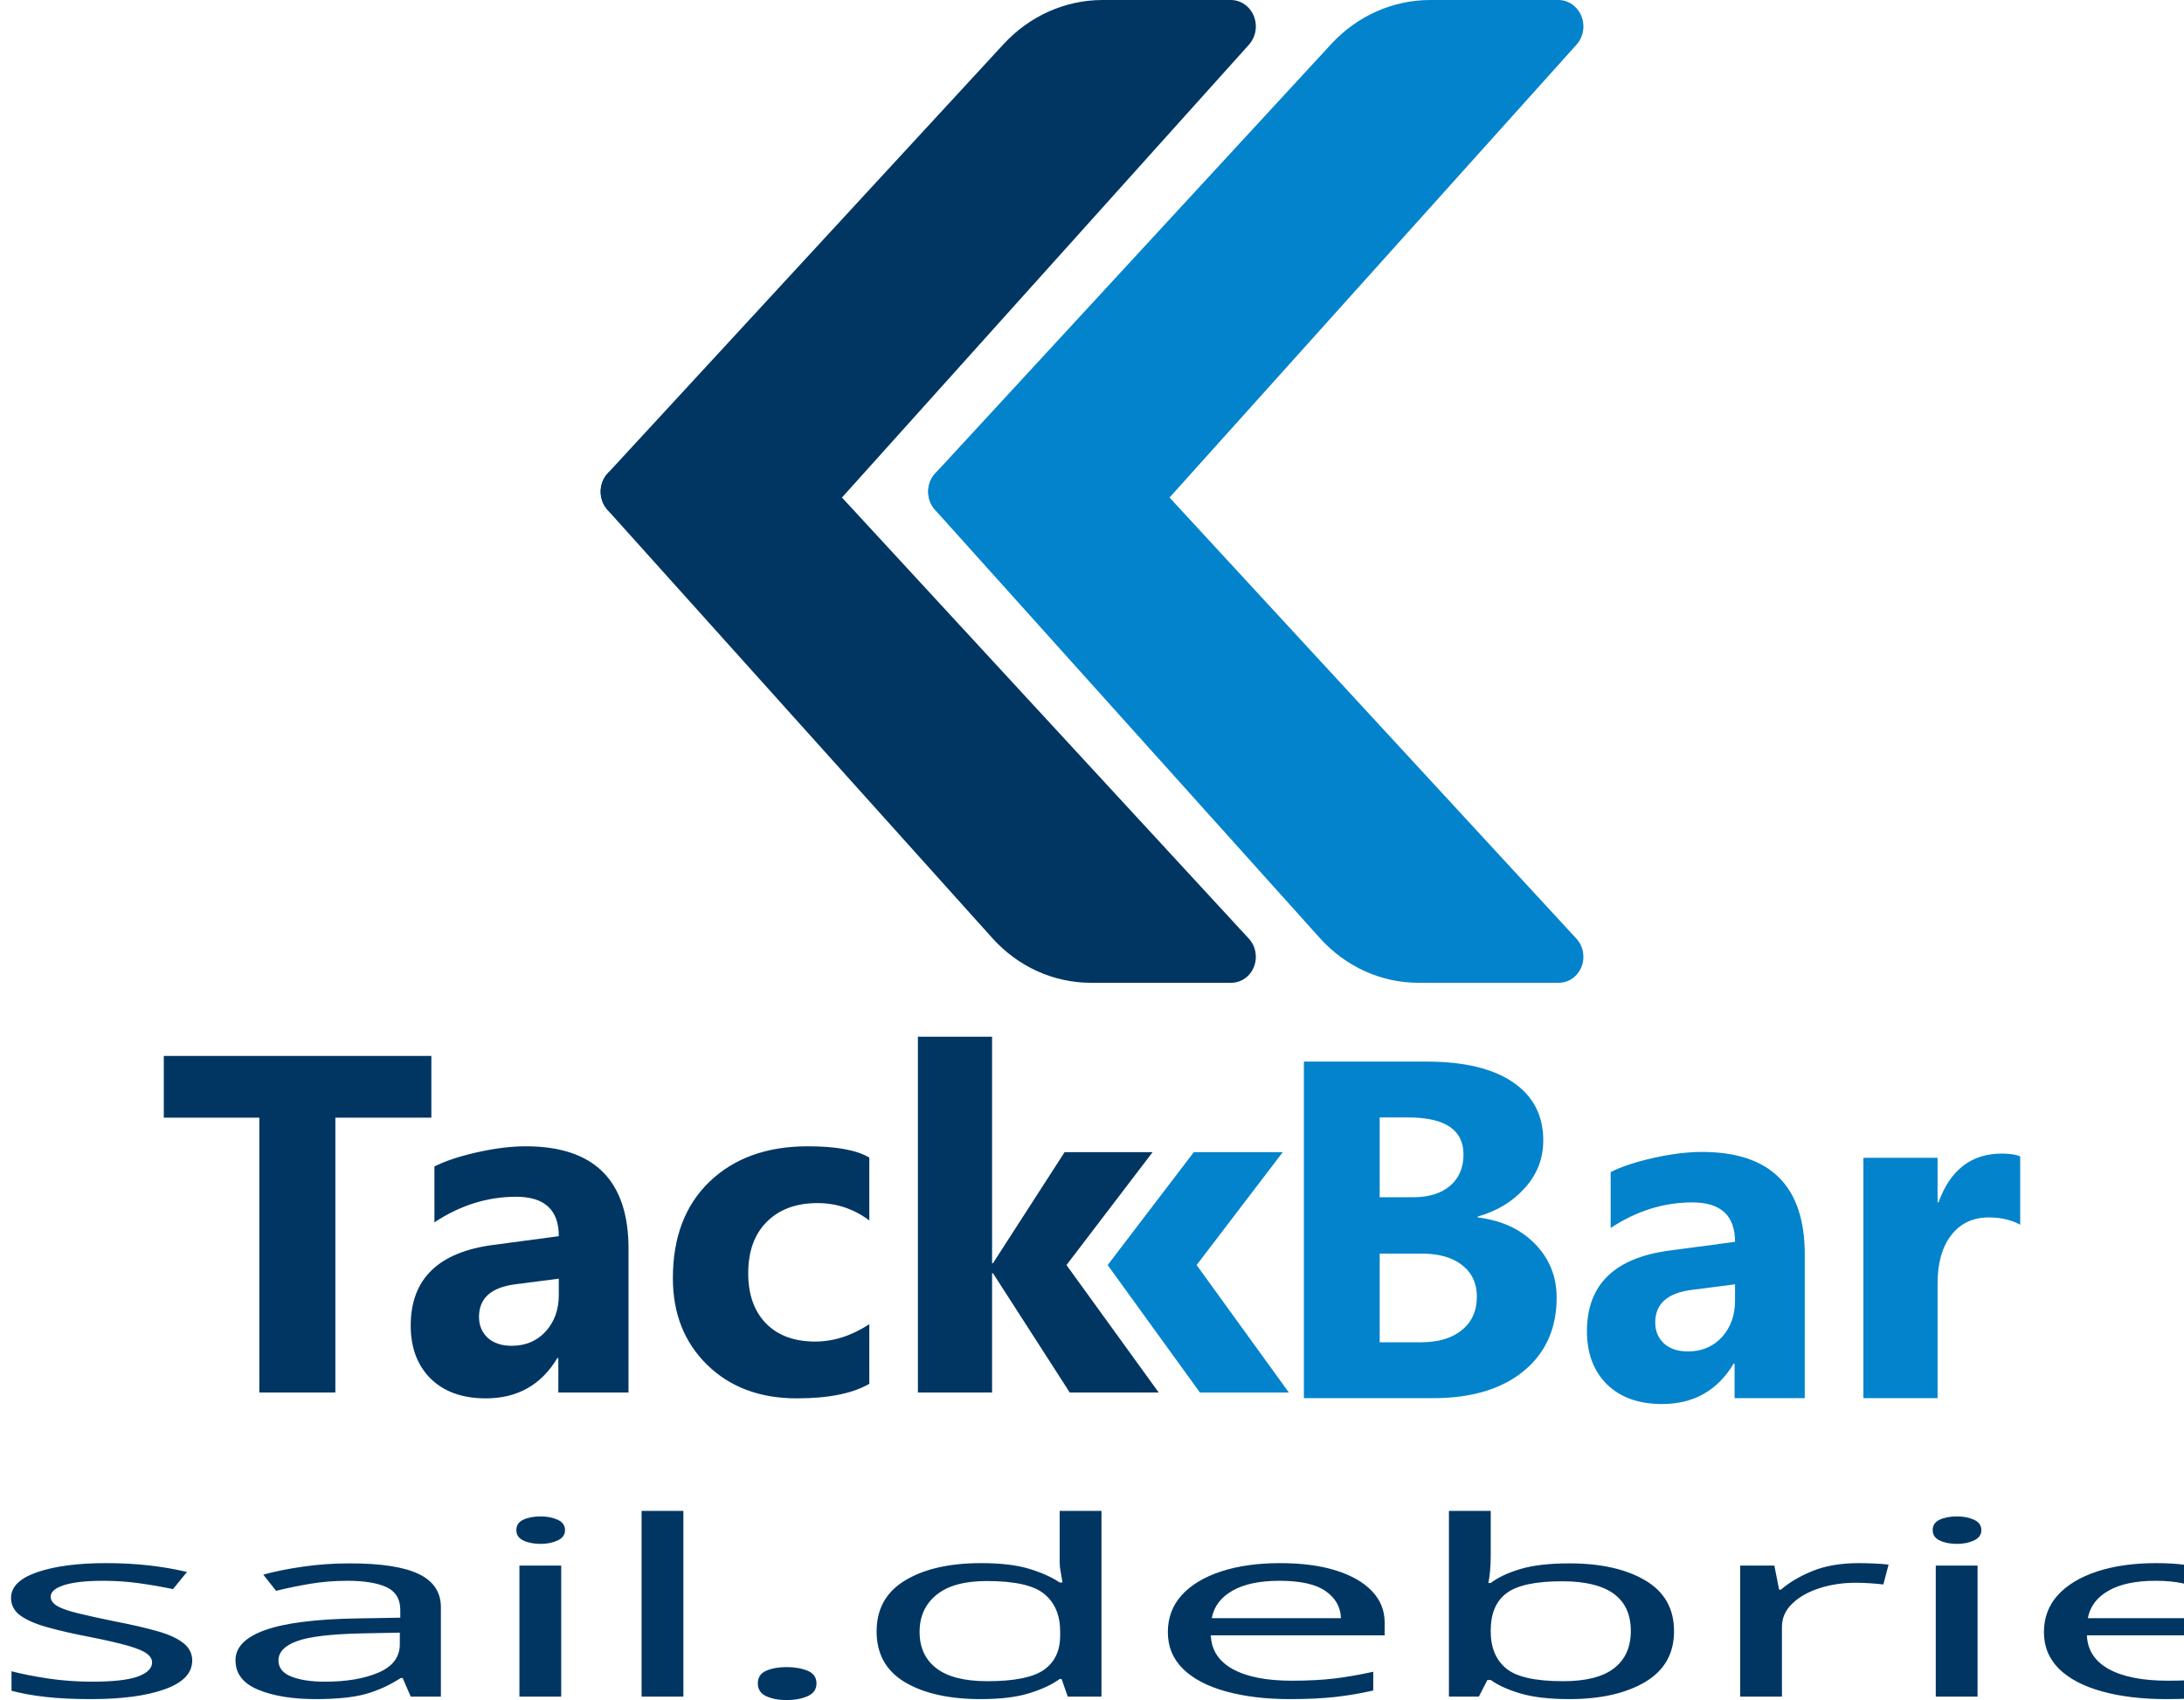
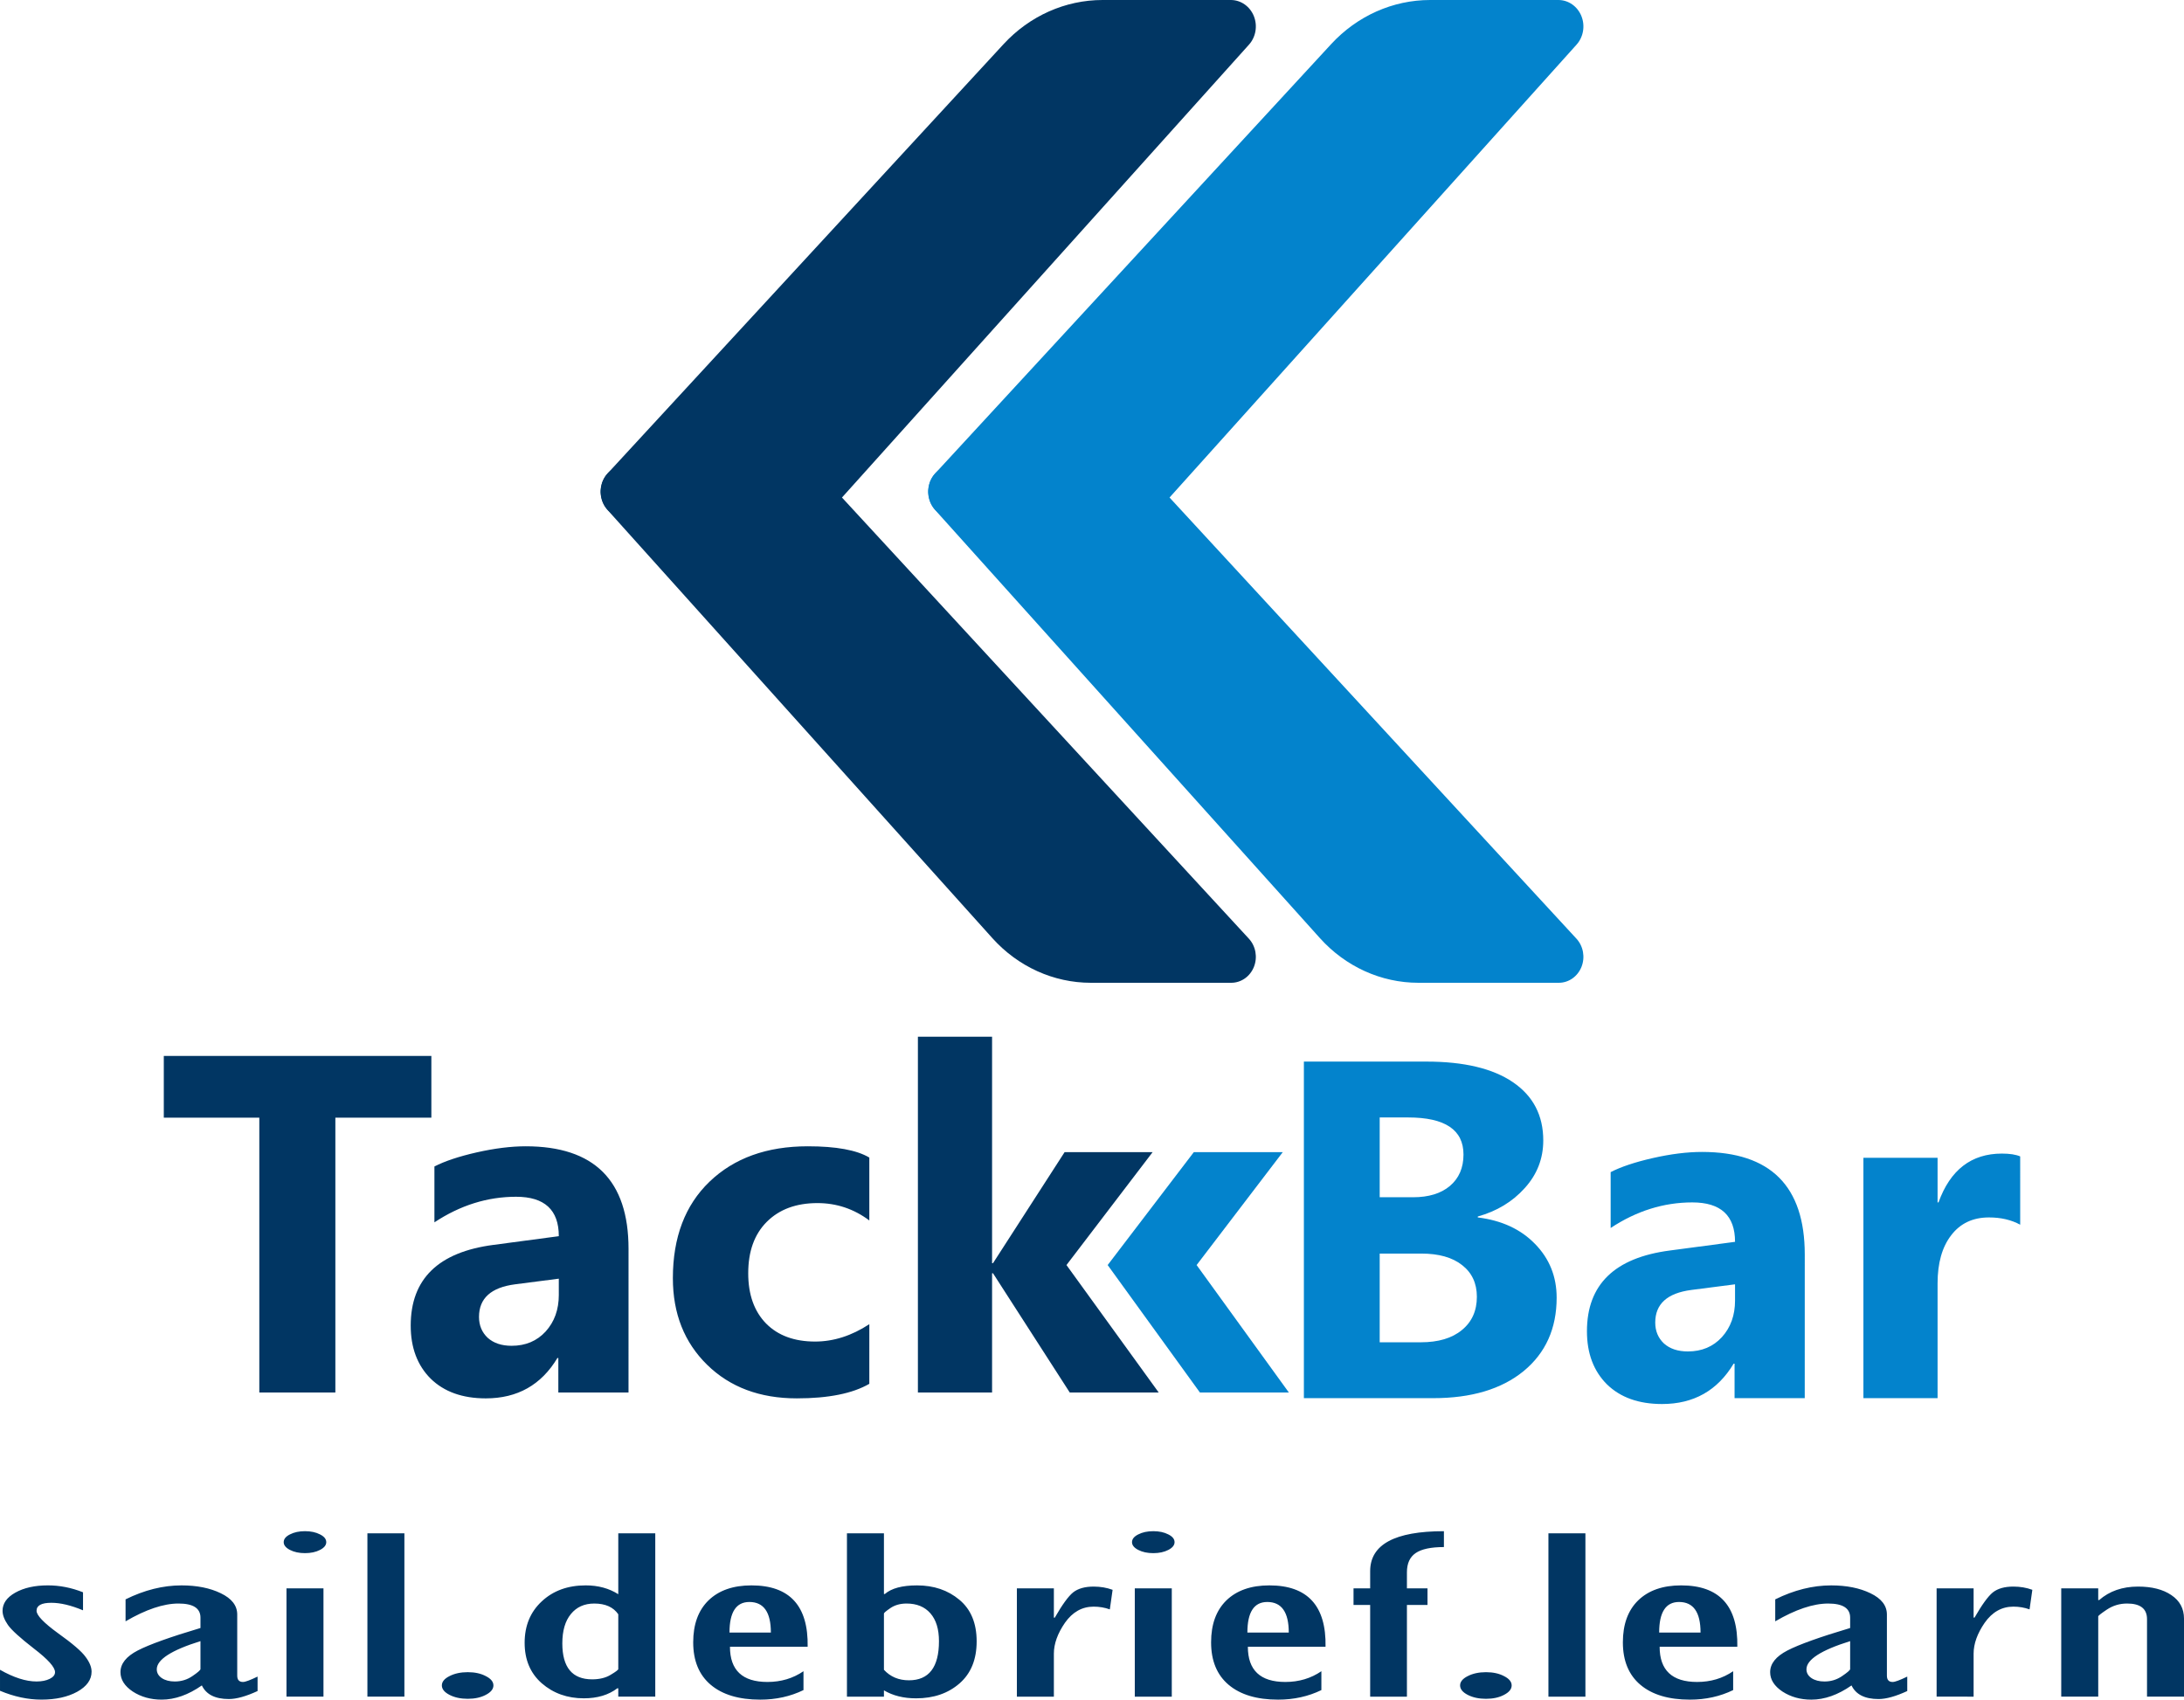
<svg xmlns="http://www.w3.org/2000/svg" width="200mm" height="155.646mm" viewBox="0 0 200 155.646" version="1.1" id="svg1" xml:space="preserve">
  <defs id="defs1" />
  <g id="layer1" transform="translate(406.2186,-657.7482)">
-     <text xml:space="preserve" style="font-style:normal;font-variant:normal;font-weight:normal;font-stretch:normal;font-size:31.159px;font-family:'Gill Sans MT Condensed';-inkscape-font-specification:'Gill Sans MT Condensed, Normal';font-variant-ligatures:normal;font-variant-caps:normal;font-variant-numeric:normal;font-variant-east-asian:normal;writing-mode:lr-tb;direction:ltr;fill:#013663;fill-opacity:1;stroke:none;stroke-width:0.941;stroke-linecap:round" x="-292.762" y="1131.59" id="text65" transform="scale(1.391663,0.7185649)">
-       <tspan id="tspan64" style="font-style:normal;font-variant:normal;font-weight:normal;font-stretch:normal;font-size:31.159px;font-family:'Gill Sans MT Condensed';-inkscape-font-specification:'Gill Sans MT Condensed, Normal';font-variant-ligatures:normal;font-variant-caps:normal;font-variant-numeric:normal;font-variant-east-asian:normal;fill:#013663;fill-opacity:1;stroke-width:0.941" x="-292.762" y="1131.59">sail.debrief.learn</tspan>
-     </text>
-     <g id="g153" transform="translate(4.609949)">
-       <g id="g59" transform="matrix(0.4483901,0,0,0.4739843,-1548.998,129.7301)">
-         <path id="rect1" style="fill:#013663;fill-opacity:1;stroke:none;stroke-width:0.81;stroke-linecap:round" d="m 1770.957,-878.854 29.328,0 a 5.128,5.128 66.766 0 1 3.718,8.66 l -78.573,82.708 a 27.733,27.733 156.766 0 1 -20.107,8.632 h -28.688 a 5.02,5.02 67.137 0 1 -3.595,-8.525 l 83.095,-85.226 a 20.699,20.699 157.137 0 1 14.821,-6.249 z" transform="matrix(-1,0,0,1,4466.442,2082.732)" />
-         <path id="path17" style="fill:#013663;fill-opacity:1;stroke:none;stroke-width:0.81;stroke-linecap:round" d="m 1774.135,-878.854 26.188,0 a 5.111,5.111 66.766 0 1 3.706,8.632 l -83.119,87.494 a 12.448,12.448 156.766 0 1 -9.025,3.874 h -35.25 a 5.02,5.02 67.137 0 1 -3.595,-8.525 l 80.876,-82.95 a 28.237,28.237 157.137 0 1 20.218,-8.525 z" transform="translate(989.393,1992.853)" />
-         <path id="path23" style="fill:#0383cc;fill-opacity:1;stroke:none;stroke-width:0.81;stroke-linecap:round" d="m 1770.957,-878.854 29.328,0 a 5.128,5.128 66.766 0 1 3.718,8.66 l -78.573,82.708 a 27.733,27.733 156.766 0 1 -20.107,8.632 h -28.688 a 5.02,5.02 67.137 0 1 -3.595,-8.525 l 83.095,-85.226 a 20.699,20.699 157.137 0 1 14.821,-6.249 z" transform="matrix(-1,0,0,1,4533.341,2082.732)" />
-         <path id="path34" style="fill:#0383cc;fill-opacity:1;stroke:none;stroke-width:0.81;stroke-linecap:round" d="m 1774.135,-878.854 26.188,0 a 5.111,5.111 66.766 0 1 3.706,8.632 l -83.119,87.494 a 12.448,12.448 156.766 0 1 -9.025,3.874 h -35.25 a 5.02,5.02 67.137 0 1 -3.595,-8.525 l 80.876,-82.95 a 28.237,28.237 157.137 0 1 20.218,-8.525 z" transform="translate(1056.292,1992.853)" />
-       </g>
-       <g id="g138" transform="matrix(1.018434,0,0,1.018434,-7.358468,-105.6475)">
-         <path d="m -357.38,850.077 h -8.632 v 24.713 h -6.838 v -24.713 h -8.589 v -5.55 h 24.059 z m 17.727,24.713 h -6.31 v -3.102 h -0.084 q -2.174,3.63 -6.437,3.63 -3.144,0 -4.959,-1.773 -1.794,-1.794 -1.794,-4.77 0,-6.289 7.45,-7.26 l 5.867,-0.781 q 0,-3.545 -3.841,-3.545 -3.862,0 -7.344,2.3 v -5.023 q 1.393,-0.718 3.799,-1.266 2.427,-0.549 4.411,-0.549 9.244,0 9.244,9.222 z m -6.268,-8.779 v -1.456 l -3.925,0.506 q -3.25,0.422 -3.25,2.933 0,1.14 0.781,1.878 0.802,0.718 2.153,0.718 1.878,0 3.06,-1.287 1.182,-1.308 1.182,-3.292 z M -318,874.009 q -2.258,1.308 -6.521,1.308 -4.981,0 -8.062,-3.018 -3.081,-3.018 -3.081,-7.787 0,-5.508 3.292,-8.674 3.313,-3.187 8.843,-3.187 3.82,0 5.529,1.013 v 5.656 q -2.089,-1.562 -4.664,-1.562 -2.87,0 -4.558,1.688 -1.667,1.667 -1.667,4.622 0,2.87 1.604,4.516 1.604,1.625 4.411,1.625 2.49,0 4.875,-1.562 z m 26.021,0.781 h -7.998 l -6.901,-10.721 h -0.084 v 10.721 h -6.669 v -31.994 h 6.669 v 20.365 h 0.084 l 6.437,-9.982 h 7.914 l -7.745,10.151 z" id="path133" style="font-weight:bold;font-size:43.221px;font-family:'Segoe UI';-inkscape-font-specification:'Segoe UI, Bold';fill:#013663;stroke-width:1.305;stroke-linecap:round" aria-label="Tack" />
-         <path d="m -278.925,875.298 v -30.263 h 11.016 q 5.065,0 7.787,1.857 2.722,1.857 2.722,5.234 0,2.448 -1.667,4.284 -1.646,1.836 -4.221,2.554 v 0.084 q 3.229,0.401 5.149,2.385 1.942,1.984 1.942,4.833 0,4.157 -2.976,6.606 -2.976,2.427 -8.125,2.427 z m 6.817,-25.24 v 7.175 h 2.997 q 2.11,0 3.313,-1.013 1.224,-1.034 1.224,-2.828 0,-3.334 -4.981,-3.334 z m 0,12.24 v 7.977 h 3.693 q 2.364,0 3.693,-1.097 1.351,-1.097 1.351,-2.997 0,-1.815 -1.33,-2.849 -1.308,-1.034 -3.672,-1.034 z m 38.219,13 h -6.31 v -3.102 h -0.084 q -2.174,3.63 -6.437,3.63 -3.145,0 -4.959,-1.773 -1.794,-1.794 -1.794,-4.77 0,-6.289 7.45,-7.26 l 5.867,-0.781 q 0,-3.545 -3.841,-3.545 -3.862,0 -7.344,2.3 v -5.023 q 1.393,-0.718 3.799,-1.266 2.427,-0.549 4.411,-0.549 9.244,0 9.244,9.222 z m -6.268,-8.779 v -1.456 l -3.925,0.506 q -3.25,0.422 -3.25,2.933 0,1.14 0.781,1.878 0.802,0.718 2.153,0.718 1.878,0 3.06,-1.287 1.182,-1.308 1.182,-3.292 z m 25.641,-6.817 q -1.203,-0.654 -2.807,-0.654 -2.174,0 -3.398,1.604 -1.224,1.583 -1.224,4.326 v 10.32 h -6.669 v -21.611 h 6.669 v 4.01 h 0.084 q 1.583,-4.39 5.698,-4.39 1.055,0 1.646,0.253 z" id="path134" style="font-weight:bold;font-size:43.221px;font-family:'Segoe UI';-inkscape-font-specification:'Segoe UI, Bold';fill:#0383cc;stroke-width:1.305;stroke-linecap:round" aria-label="Bar" />
-         <path d="m -280.276,874.79 h -7.998 l -8.294,-11.46 v 0 l 7.745,-10.151 h 7.998 l -7.745,10.151 z" id="path135" style="font-weight:bold;font-size:43.221px;font-family:'Segoe UI';-inkscape-font-specification:'Segoe UI, Bold';fill:#0383cc;fill-opacity:1;stroke-width:1.305;stroke-linecap:round" aria-label="k" />
-       </g>
+     <path d="m -291.894,1130.844 v -2.678 q 1.354,1.491 2.404,1.491 0.517,0 0.867,-0.335 0.35,-0.335 0.35,-0.852 0,-0.943 -1.384,-2.997 -1.369,-2.054 -1.719,-3.028 -0.35,-0.989 -0.35,-1.795 0,-1.4 0.837,-2.313 0.852,-0.928 2.145,-0.928 1.171,0 2.313,0.882 v 2.297 q -1.187,-0.959 -2.084,-0.959 -0.974,0 -0.974,1.019 0,0.867 1.415,2.86 1.43,1.978 1.81,3.013 0.396,1.019 0.396,1.887 0,1.537 -0.943,2.556 -0.943,1.004 -2.358,1.004 -1.339,0 -2.723,-1.126 z m 16.949,-1.81 v 1.841 q -1.141,1.019 -1.887,1.019 -1.354,0 -1.78,-1.734 -1.339,1.81 -2.647,1.81 -1.08,0 -1.902,-1.034 -0.806,-1.05 -0.806,-2.465 0,-1.628 1.141,-2.769 1.141,-1.141 4.123,-2.86 v -1.324 q 0,-1.795 -1.445,-1.795 -1.476,0 -3.484,2.267 v -2.799 q 1.856,-1.78 3.682,-1.78 1.521,0 2.586,1.004 1.08,1.004 1.08,2.708 v 7.79 q 0,0.806 0.38,0.806 0.228,0 0.958,-0.685 z m -3.758,-0.959 v -3.56 q -2.875,1.734 -2.875,3.591 0,0.685 0.335,1.126 0.335,0.426 0.852,0.426 0.639,0 1.156,-0.685 0.532,-0.7 0.532,-0.898 z m 6.877,-14.773 q -0.578,0 -0.989,-0.411 -0.411,-0.411 -0.411,-0.989 0,-0.593 0.411,-0.989 0.411,-0.411 0.989,-0.411 0.578,0 0.989,0.411 0.411,0.396 0.411,0.989 0,0.578 -0.411,0.989 -0.411,0.411 -0.989,0.411 z m -1.217,18.288 v -13.799 h 2.434 v 13.799 z m 5.325,0 v -20.813 h 2.434 v 20.813 z m 4.899,-1.43 q 0,-0.7 0.502,-1.187 0.502,-0.502 1.202,-0.502 0.7,0 1.187,0.502 0.502,0.487 0.502,1.187 0,0.7 -0.502,1.202 -0.487,0.502 -1.187,0.502 -0.7,0 -1.202,-0.502 -0.502,-0.502 -0.502,-1.202 z m 14.043,1.43 h -2.434 v -1.065 h -0.061 q -0.867,1.278 -2.206,1.278 -1.628,0 -2.769,-1.917 -1.126,-1.917 -1.126,-5.158 0,-3.256 1.126,-5.279 1.126,-2.039 2.891,-2.039 1.232,0 2.145,1.126 v -7.759 h 2.434 z m -2.434,-3.514 v -6.983 q -0.487,-1.369 -1.582,-1.369 -0.974,0 -1.537,1.339 -0.563,1.324 -0.563,3.743 0,4.579 1.963,4.579 0.73,0 1.217,-0.578 0.502,-0.578 0.502,-0.73 z m 12.187,0.274 v 2.404 q -1.293,1.217 -2.845,1.217 -2.1,0 -3.256,-1.887 -1.156,-1.887 -1.156,-5.416 0,-3.438 1.004,-5.34 1.019,-1.917 2.83,-1.917 3.773,0 3.697,7.82 h -5.112 q 0,4.488 2.465,4.488 1.339,0 2.373,-1.369 z m -4.869,-4.929 h 2.723 q 0,-3.895 -1.415,-3.895 -1.308,0 -1.308,3.895 z m 7.729,8.17 v -20.813 h 2.434 v 7.729 h 0.061 q 0.654,-1.095 2.115,-1.095 1.658,0 2.784,1.826 1.141,1.826 1.141,5.31 0,3.454 -1.126,5.355 -1.126,1.902 -2.86,1.902 -1.232,0 -2.115,-1.019 v 0.806 z m 2.434,-10.589 v 7.166 q 0.639,1.339 1.643,1.339 1.978,0 1.978,-4.99 0,-2.297 -0.563,-3.545 -0.563,-1.248 -1.567,-1.248 -0.624,0 -1.065,0.578 -0.426,0.563 -0.426,0.7 z m 8.748,10.589 v -13.799 h 2.434 v 3.728 h 0.061 q 0.73,-2.465 1.202,-3.21 0.487,-0.746 1.354,-0.746 0.669,0 1.248,0.411 l -0.183,2.495 q -0.502,-0.35 -1.065,-0.35 -1.141,0 -1.887,2.054 -0.73,2.054 -0.73,3.941 v 5.477 z m 8.976,-18.288 q -0.578,0 -0.989,-0.411 -0.411,-0.411 -0.411,-0.989 0,-0.593 0.411,-0.989 0.411,-0.411 0.989,-0.411 0.578,0 0.989,0.411 0.411,0.396 0.411,0.989 0,0.578 -0.411,0.989 -0.411,0.411 -0.989,0.411 z m -1.217,18.288 v -13.799 h 2.434 v 13.799 z m 12.278,-3.241 v 2.404 q -1.293,1.217 -2.845,1.217 -2.1,0 -3.256,-1.887 -1.156,-1.887 -1.156,-5.416 0,-3.438 1.004,-5.34 1.019,-1.917 2.83,-1.917 3.773,0 3.697,7.82 h -5.112 q 0,4.488 2.465,4.488 1.339,0 2.373,-1.369 z m -4.869,-4.929 h 2.723 q 0,-3.895 -1.415,-3.895 -1.308,0 -1.308,3.895 z m 8.079,8.17 v -11.684 h -1.095 v -2.115 h 1.095 v -2.191 q 0,-5.097 4.853,-5.097 v 2.023 q -1.278,0 -1.856,0.761 -0.578,0.761 -0.578,2.45 v 2.054 h 1.354 v 2.115 h -1.354 v 11.684 z m 5.918,-1.43 q 0,-0.7 0.502,-1.187 0.502,-0.502 1.202,-0.502 0.7,0 1.187,0.502 0.502,0.487 0.502,1.187 0,0.7 -0.502,1.202 -0.487,0.502 -1.187,0.502 -0.7,0 -1.202,-0.502 -0.502,-0.502 -0.502,-1.202 z m 5.812,1.43 v -20.813 h 2.434 v 20.813 z m 12.156,-3.241 v 2.404 q -1.293,1.217 -2.845,1.217 -2.1,0 -3.256,-1.887 -1.156,-1.887 -1.156,-5.416 0,-3.438 1.004,-5.34 1.019,-1.917 2.83,-1.917 3.773,0 3.697,7.82 h -5.112 q 0,4.488 2.465,4.488 1.339,0 2.373,-1.369 z m -4.869,-4.929 h 2.723 q 0,-3.895 -1.415,-3.895 -1.308,0 -1.308,3.895 z m 16.325,5.614 v 1.841 q -1.141,1.019 -1.887,1.019 -1.354,0 -1.78,-1.734 -1.339,1.81 -2.647,1.81 -1.08,0 -1.902,-1.034 -0.806,-1.05 -0.806,-2.465 0,-1.628 1.141,-2.769 1.141,-1.141 4.123,-2.86 v -1.324 q 0,-1.795 -1.445,-1.795 -1.476,0 -3.484,2.267 v -2.799 q 1.856,-1.78 3.682,-1.78 1.521,0 2.586,1.004 1.08,1.004 1.08,2.708 v 7.79 q 0,0.806 0.38,0.806 0.228,0 0.959,-0.685 z m -3.758,-0.959 v -3.56 q -2.875,1.734 -2.875,3.591 0,0.685 0.335,1.126 0.335,0.426 0.852,0.426 0.639,0 1.156,-0.685 0.532,-0.7 0.532,-0.898 z m 5.69,3.514 v -13.799 h 2.434 v 3.728 h 0.061 q 0.73,-2.465 1.202,-3.21 0.487,-0.746 1.354,-0.746 0.669,0 1.248,0.411 l -0.183,2.495 q -0.502,-0.35 -1.065,-0.35 -1.141,0 -1.887,2.054 -0.73,2.054 -0.73,3.941 v 5.477 z m 8.2,0 v -13.799 h 2.434 v 1.491 h 0.061 q 1.019,-1.719 2.556,-1.719 1.369,0 2.191,1.08 0.837,1.08 0.837,3.012 v 9.935 h -2.434 v -9.874 q 0,-1.993 -1.308,-1.993 -0.73,0 -1.324,0.761 -0.578,0.746 -0.578,0.882 v 10.224 z" id="text65" style="font-size:31.159px;font-family:'Gill Sans MT Condensed';-inkscape-font-specification:'Gill Sans MT Condensed, Normal';fill:#013663;stroke-width:0.941;stroke-linecap:round" transform="scale(1.391663,0.7185649)" aria-label="sail.debrief.learn" />
+     <g id="g59" transform="matrix(0.4483901,0,0,0.4739843,-1544.388,129.7301)">
+       <path id="rect1" style="fill:#013663;fill-opacity:1;stroke:none;stroke-width:0.81;stroke-linecap:round" d="m 1770.957,-878.854 29.328,0 a 5.128,5.128 66.766 0 1 3.718,8.66 l -78.573,82.708 a 27.733,27.733 156.766 0 1 -20.107,8.632 h -28.688 a 5.02,5.02 67.137 0 1 -3.595,-8.525 l 83.095,-85.226 a 20.699,20.699 157.137 0 1 14.821,-6.249 z" transform="matrix(-1,0,0,1,4466.442,2082.732)" />
+       <path id="path17" style="fill:#013663;fill-opacity:1;stroke:none;stroke-width:0.81;stroke-linecap:round" d="m 1774.135,-878.854 26.188,0 a 5.111,5.111 66.766 0 1 3.706,8.632 l -83.119,87.494 a 12.448,12.448 156.766 0 1 -9.025,3.874 h -35.25 a 5.02,5.02 67.137 0 1 -3.595,-8.525 l 80.876,-82.95 a 28.237,28.237 157.137 0 1 20.218,-8.525 z" transform="translate(989.393,1992.853)" />
+       <path id="path23" style="fill:#0383cc;fill-opacity:1;stroke:none;stroke-width:0.81;stroke-linecap:round" d="m 1770.957,-878.854 29.328,0 a 5.128,5.128 66.766 0 1 3.718,8.66 l -78.573,82.708 a 27.733,27.733 156.766 0 1 -20.107,8.632 h -28.688 a 5.02,5.02 67.137 0 1 -3.595,-8.525 l 83.095,-85.226 a 20.699,20.699 157.137 0 1 14.821,-6.249 z" transform="matrix(-1,0,0,1,4533.341,2082.732)" />
+       <path id="path34" style="fill:#0383cc;fill-opacity:1;stroke:none;stroke-width:0.81;stroke-linecap:round" d="m 1774.135,-878.854 26.188,0 a 5.111,5.111 66.766 0 1 3.706,8.632 l -83.119,87.494 a 12.448,12.448 156.766 0 1 -9.025,3.874 h -35.25 a 5.02,5.02 67.137 0 1 -3.595,-8.525 l 80.876,-82.95 a 28.237,28.237 157.137 0 1 20.218,-8.525 z" transform="translate(1056.292,1992.853)" />
+     </g>
+     <g id="g138" transform="matrix(1.018434,0,0,1.018434,-2.74852,-105.6475)">
+       <path d="m -278.925,875.298 v -30.263 h 11.016 q 5.065,0 7.787,1.857 2.722,1.857 2.722,5.234 0,2.448 -1.667,4.284 -1.646,1.836 -4.221,2.554 v 0.084 q 3.229,0.401 5.149,2.385 1.942,1.984 1.942,4.833 0,4.157 -2.976,6.606 -2.976,2.427 -8.125,2.427 z m 6.817,-25.24 v 7.175 h 2.997 q 2.11,0 3.313,-1.013 1.224,-1.034 1.224,-2.828 0,-3.334 -4.981,-3.334 z m 0,12.24 v 7.977 h 3.693 q 2.364,0 3.693,-1.097 1.351,-1.097 1.351,-2.997 0,-1.815 -1.33,-2.849 -1.308,-1.034 -3.672,-1.034 z m 38.219,13 h -6.31 v -3.102 h -0.084 q -2.174,3.63 -6.437,3.63 -3.145,0 -4.959,-1.773 -1.794,-1.794 -1.794,-4.77 0,-6.289 7.45,-7.26 l 5.867,-0.781 q 0,-3.545 -3.841,-3.545 -3.862,0 -7.344,2.3 v -5.023 q 1.393,-0.718 3.799,-1.266 2.427,-0.549 4.411,-0.549 9.244,0 9.244,9.222 z m -6.268,-8.779 v -1.456 l -3.925,0.506 q -3.25,0.422 -3.25,2.933 0,1.14 0.781,1.878 0.802,0.718 2.153,0.718 1.878,0 3.06,-1.287 1.182,-1.308 1.182,-3.292 z m 25.641,-6.817 q -1.203,-0.654 -2.807,-0.654 -2.174,0 -3.398,1.604 -1.224,1.583 -1.224,4.326 v 10.32 h -6.669 v -21.611 h 6.669 v 4.01 h 0.084 q 1.583,-4.39 5.698,-4.39 1.055,0 1.646,0.253 z" id="path134" style="font-weight:bold;font-size:43.221px;font-family:'Segoe UI';-inkscape-font-specification:'Segoe UI, Bold';fill:#0383cc;stroke-width:1.305;stroke-linecap:round" aria-label="Bar" />
+       <path d="m -280.276,874.79 h -7.998 l -8.294,-11.46 v 0 l 7.745,-10.151 h 7.998 l -7.745,10.151 z" id="path135" style="font-weight:bold;font-size:43.221px;font-family:'Segoe UI';-inkscape-font-specification:'Segoe UI, Bold';fill:#0383cc;fill-opacity:1;stroke-width:1.305;stroke-linecap:round" aria-label="k" />
+       <path d="m -357.38,850.077 h -8.632 v 24.713 h -6.838 v -24.713 h -8.589 v -5.55 h 24.059 z m 17.727,24.713 h -6.31 v -3.102 h -0.084 q -2.174,3.63 -6.437,3.63 -3.144,0 -4.959,-1.773 -1.794,-1.794 -1.794,-4.77 0,-6.289 7.45,-7.26 l 5.867,-0.781 q 0,-3.545 -3.841,-3.545 -3.862,0 -7.344,2.3 v -5.023 q 1.393,-0.718 3.799,-1.266 2.427,-0.549 4.411,-0.549 9.244,0 9.244,9.222 z m -6.268,-8.779 v -1.456 l -3.925,0.506 q -3.25,0.422 -3.25,2.933 0,1.14 0.781,1.878 0.802,0.718 2.153,0.718 1.878,0 3.06,-1.287 1.182,-1.308 1.182,-3.292 z M -318,874.009 q -2.258,1.308 -6.521,1.308 -4.981,0 -8.062,-3.018 -3.081,-3.018 -3.081,-7.787 0,-5.508 3.292,-8.674 3.313,-3.187 8.843,-3.187 3.82,0 5.529,1.013 v 5.656 q -2.089,-1.562 -4.664,-1.562 -2.87,0 -4.558,1.688 -1.667,1.667 -1.667,4.622 0,2.87 1.604,4.516 1.604,1.625 4.411,1.625 2.49,0 4.875,-1.562 z m 26.021,0.781 h -7.998 l -6.901,-10.721 h -0.084 v 10.721 h -6.669 v -31.994 h 6.669 v 20.365 h 0.084 l 6.437,-9.982 h 7.914 l -7.745,10.151 z" id="path133" style="font-weight:bold;font-size:43.221px;font-family:'Segoe UI';-inkscape-font-specification:'Segoe UI, Bold';fill:#013663;stroke-width:1.305;stroke-linecap:round" aria-label="Tack" />
    </g>
  </g>
</svg>
